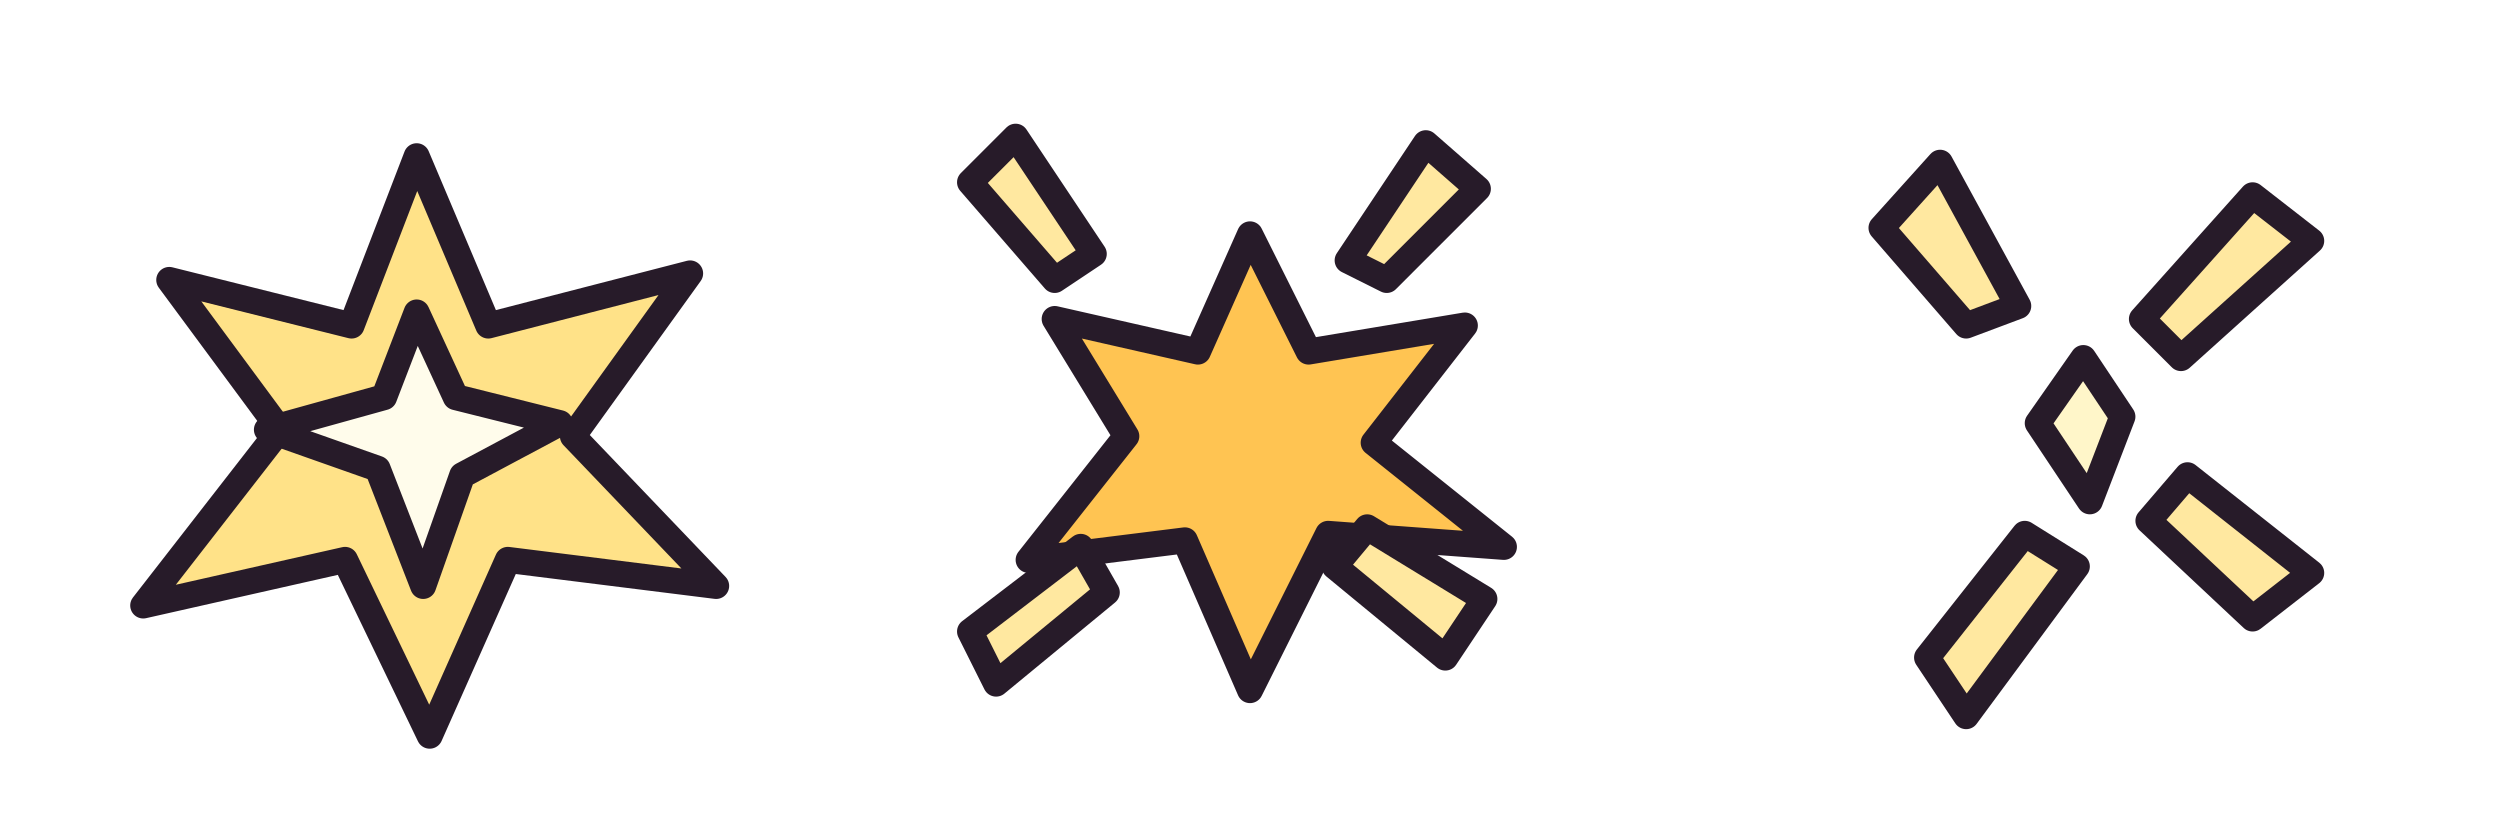
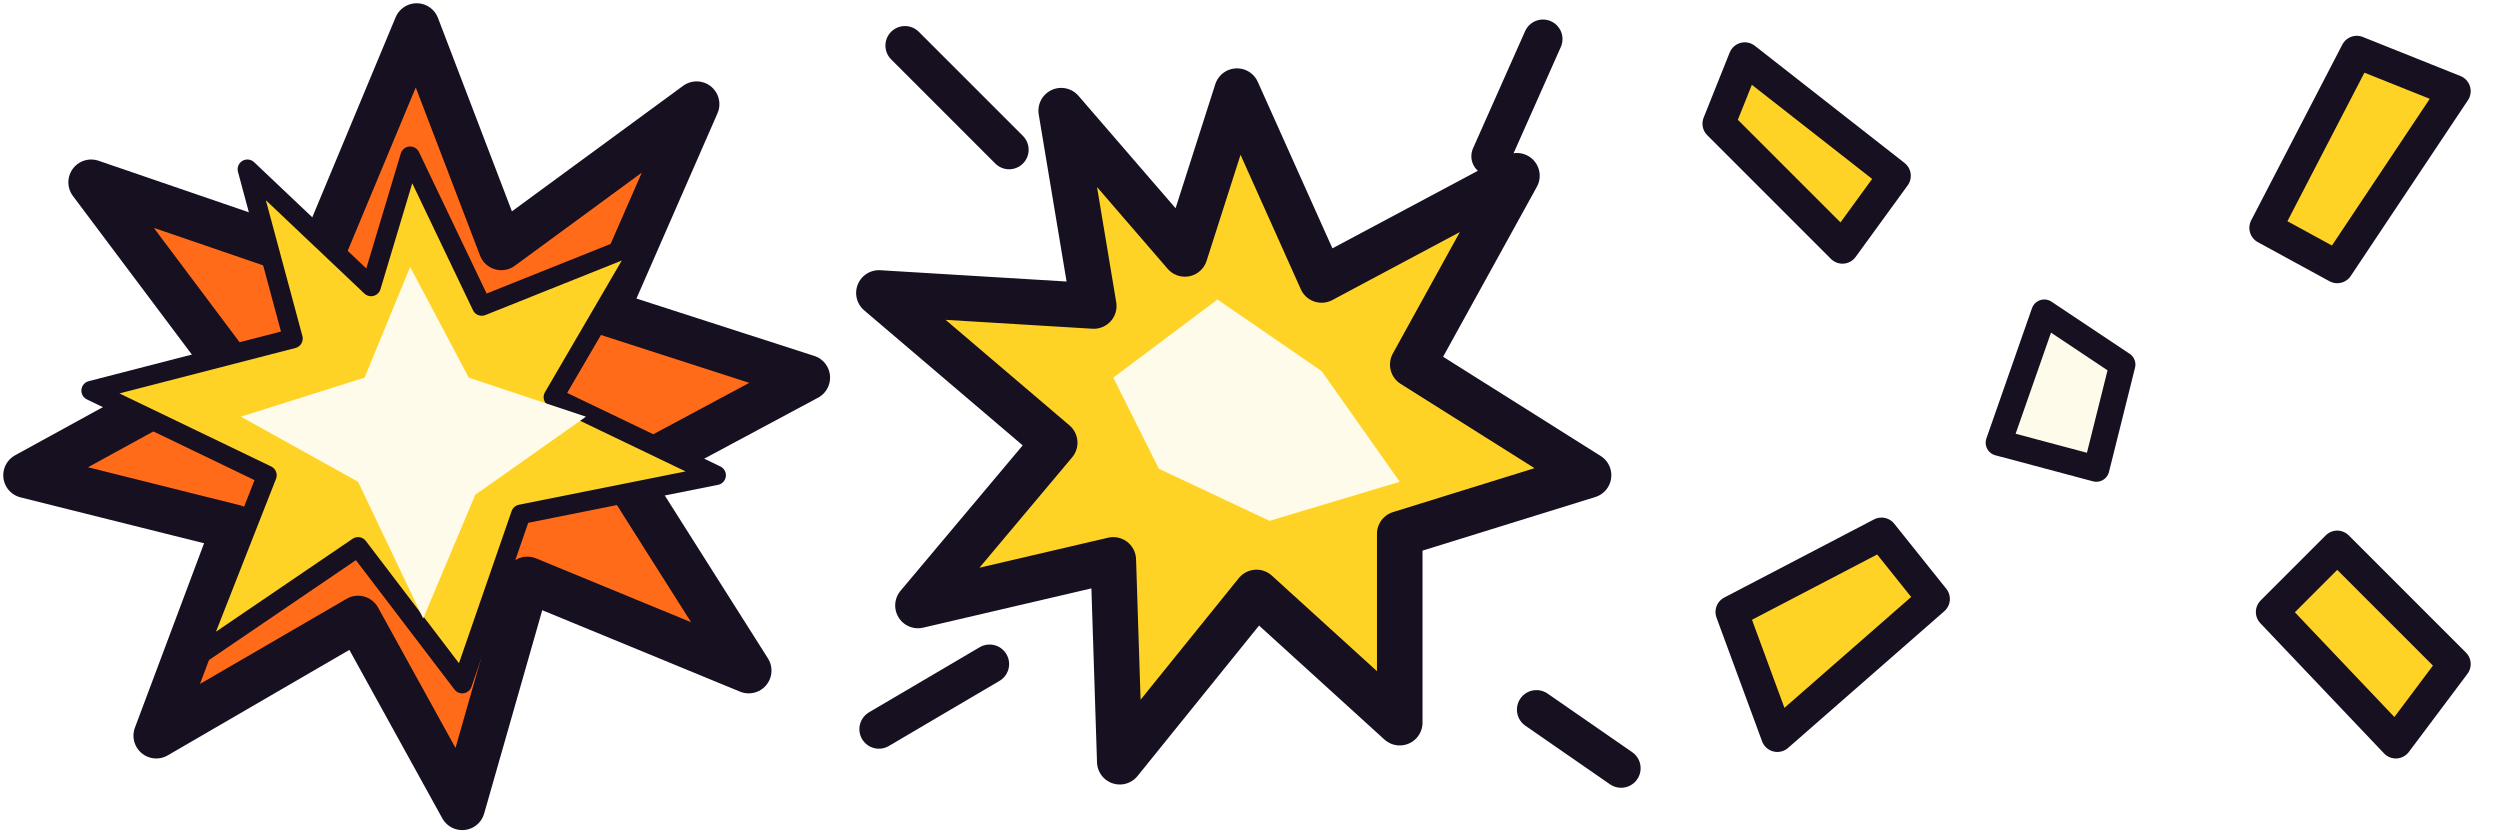
<svg xmlns="http://www.w3.org/2000/svg" width="384" height="128" viewBox="0 0 384 128">
-   <g stroke="#271b29" stroke-width="4" stroke-linejoin="round">
-     <path fill="#ffe288" d="m64 24 11 26 31-8-18 25 22 23-32-4-12 27-13-27-31 7 21-27-17-23 28 7Z" />
-     <path fill="#fffceb" d="m64 48 6 13 16 4-15 8-6 17-7-18-17-6 18-5Z" />
-     <path fill="#ffc452" d="m192 36 9 18 24-4-14 18 20 16-27-2-12 24-10-23-24 3 15-19-11-18 22 5Z" />
-     <path fill="#ffe8a0" d="m156 21 12 18-6 4-13-15Zm63 1-12 18 6 3 14-14Zm-70 75 17-13 4 7-17 14Zm73 4-17-14 5-6 18 11Z" />
-     <path fill="#ffe8a0" d="m298 25 12 22-8 3-13-15Zm48 5-17 19 6 6 20-18Zm-50 71 15-19 8 5-17 23Zm50-6-16-15 6-7 19 15Z" />
-     <path fill="#fff6c9" d="m320 55 6 9-5 13-8-12Z" />
+   <g transform="translate(0 0)" stroke="#171020" stroke-width="7" stroke-linejoin="round" stroke-linecap="round">
+     <path d="M64 4 77 38 107 16 93 48 124 58 96 73 115 103 81 89 71 124 55 95 24 113 36 81 4 73 35 56 14 28 49 40Z" fill="#ff6b19" />
+     <path d="M63 24 74 47 99 37 85 61 110 73 80 79 71 105 55 84 30 101 41 73 14 60 45 52 38 26 57 44Z" fill="#ffd326" stroke-width="3" />
+     <path d="M63 41 72 58 90 64 73 76 65 95 55 74 37 64 56 58Z" fill="#fffbea" stroke="none" />
+   </g>
+   <g transform="translate(128 0)" stroke="#171020" stroke-width="7" stroke-linejoin="round" stroke-linecap="round">
+     <path d="M62 14 75 43 105 27 89 56 116 73 87 82 87 111 65 91 44 117 43 86 13 93 34 68 7 45 40 47 35 17 54 39Z" fill="#ffd326" />
+     <path d="M59 46 75 57 87 74 67 80 50 72 43 58Z" fill="#fffbea" stroke="none" />
+     <path d="M11 7 27 23 M109 6 101 24 M108 109 121 118 M7 112 24 102" fill="none" stroke-width="6" />
+   </g>
+   <g transform="translate(256 0)" stroke="#171020" stroke-width="7" stroke-linejoin="round" stroke-linecap="round">
+     <path d="m12 9 23 18-8 11-19-19Zm94-1-14 27 11 6 18-27ZM10 94l23-12 8 10-24 21Zm83 0 10-10 18 18-9 12Z" fill="#ffd326" stroke-width="5" />
+     <path d="m58 48 12 8-4 16-15-4Z" fill="#fffbea" stroke-width="4" />
  </g>
</svg>
